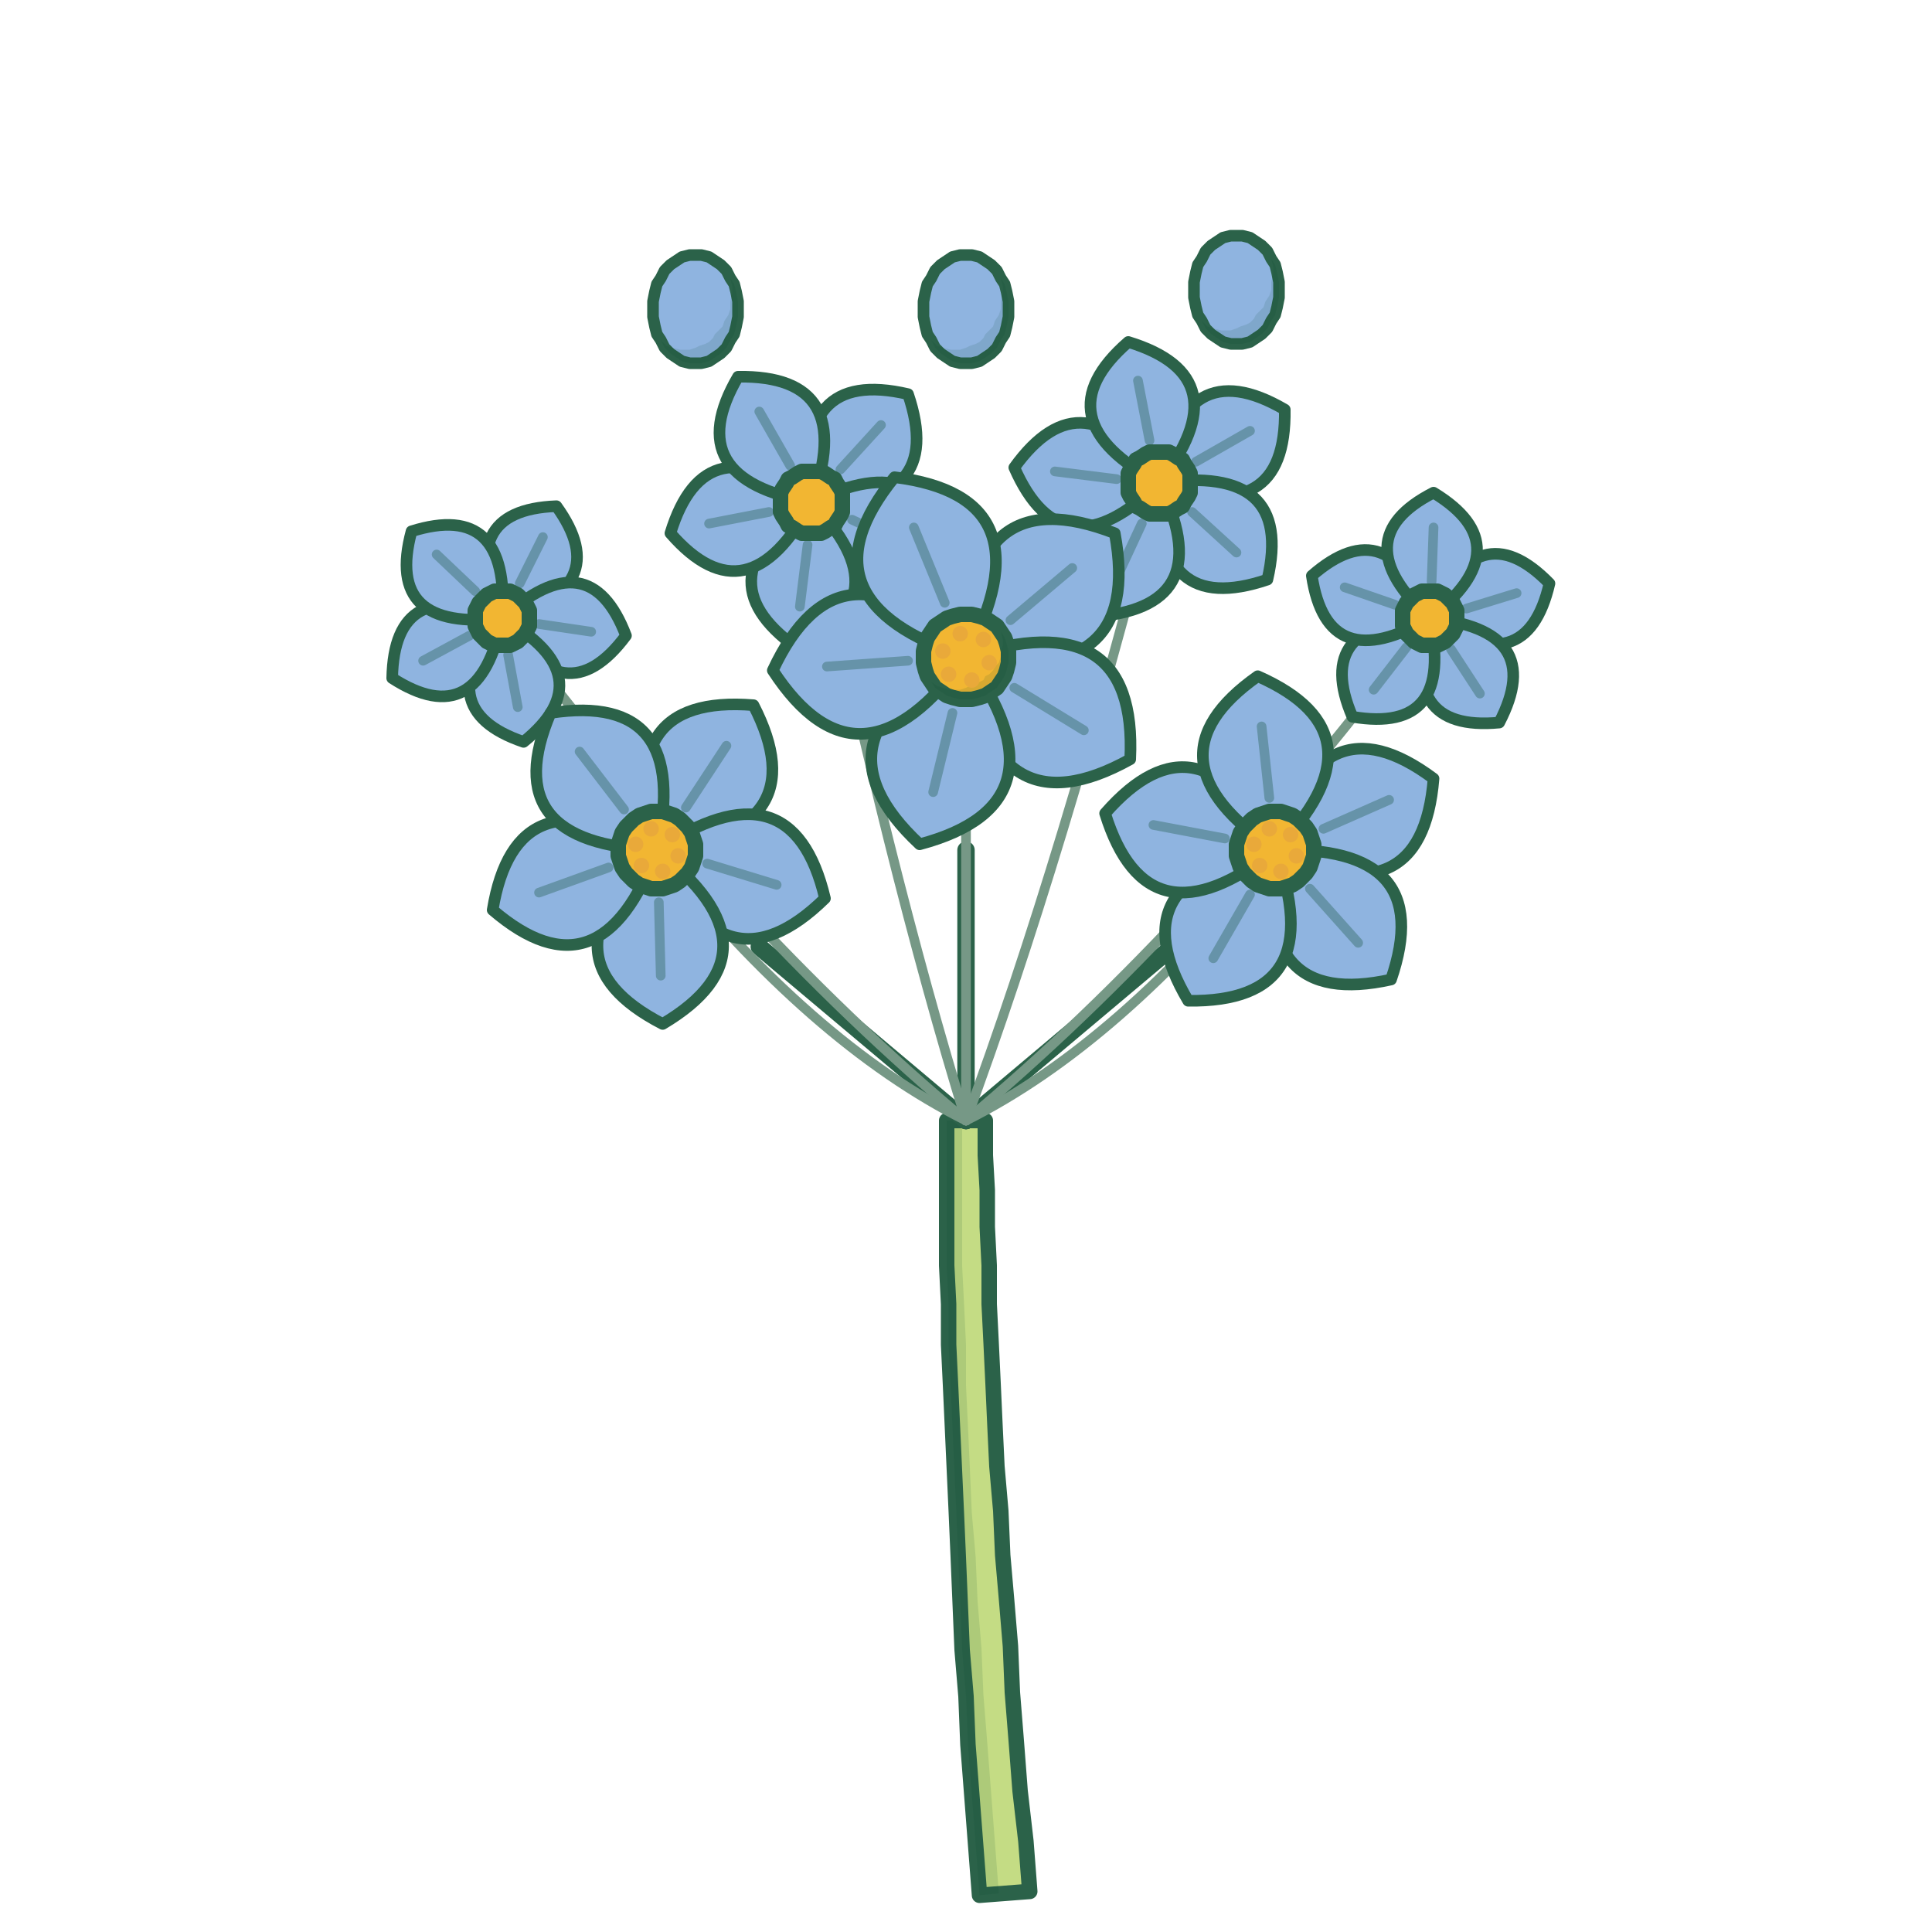
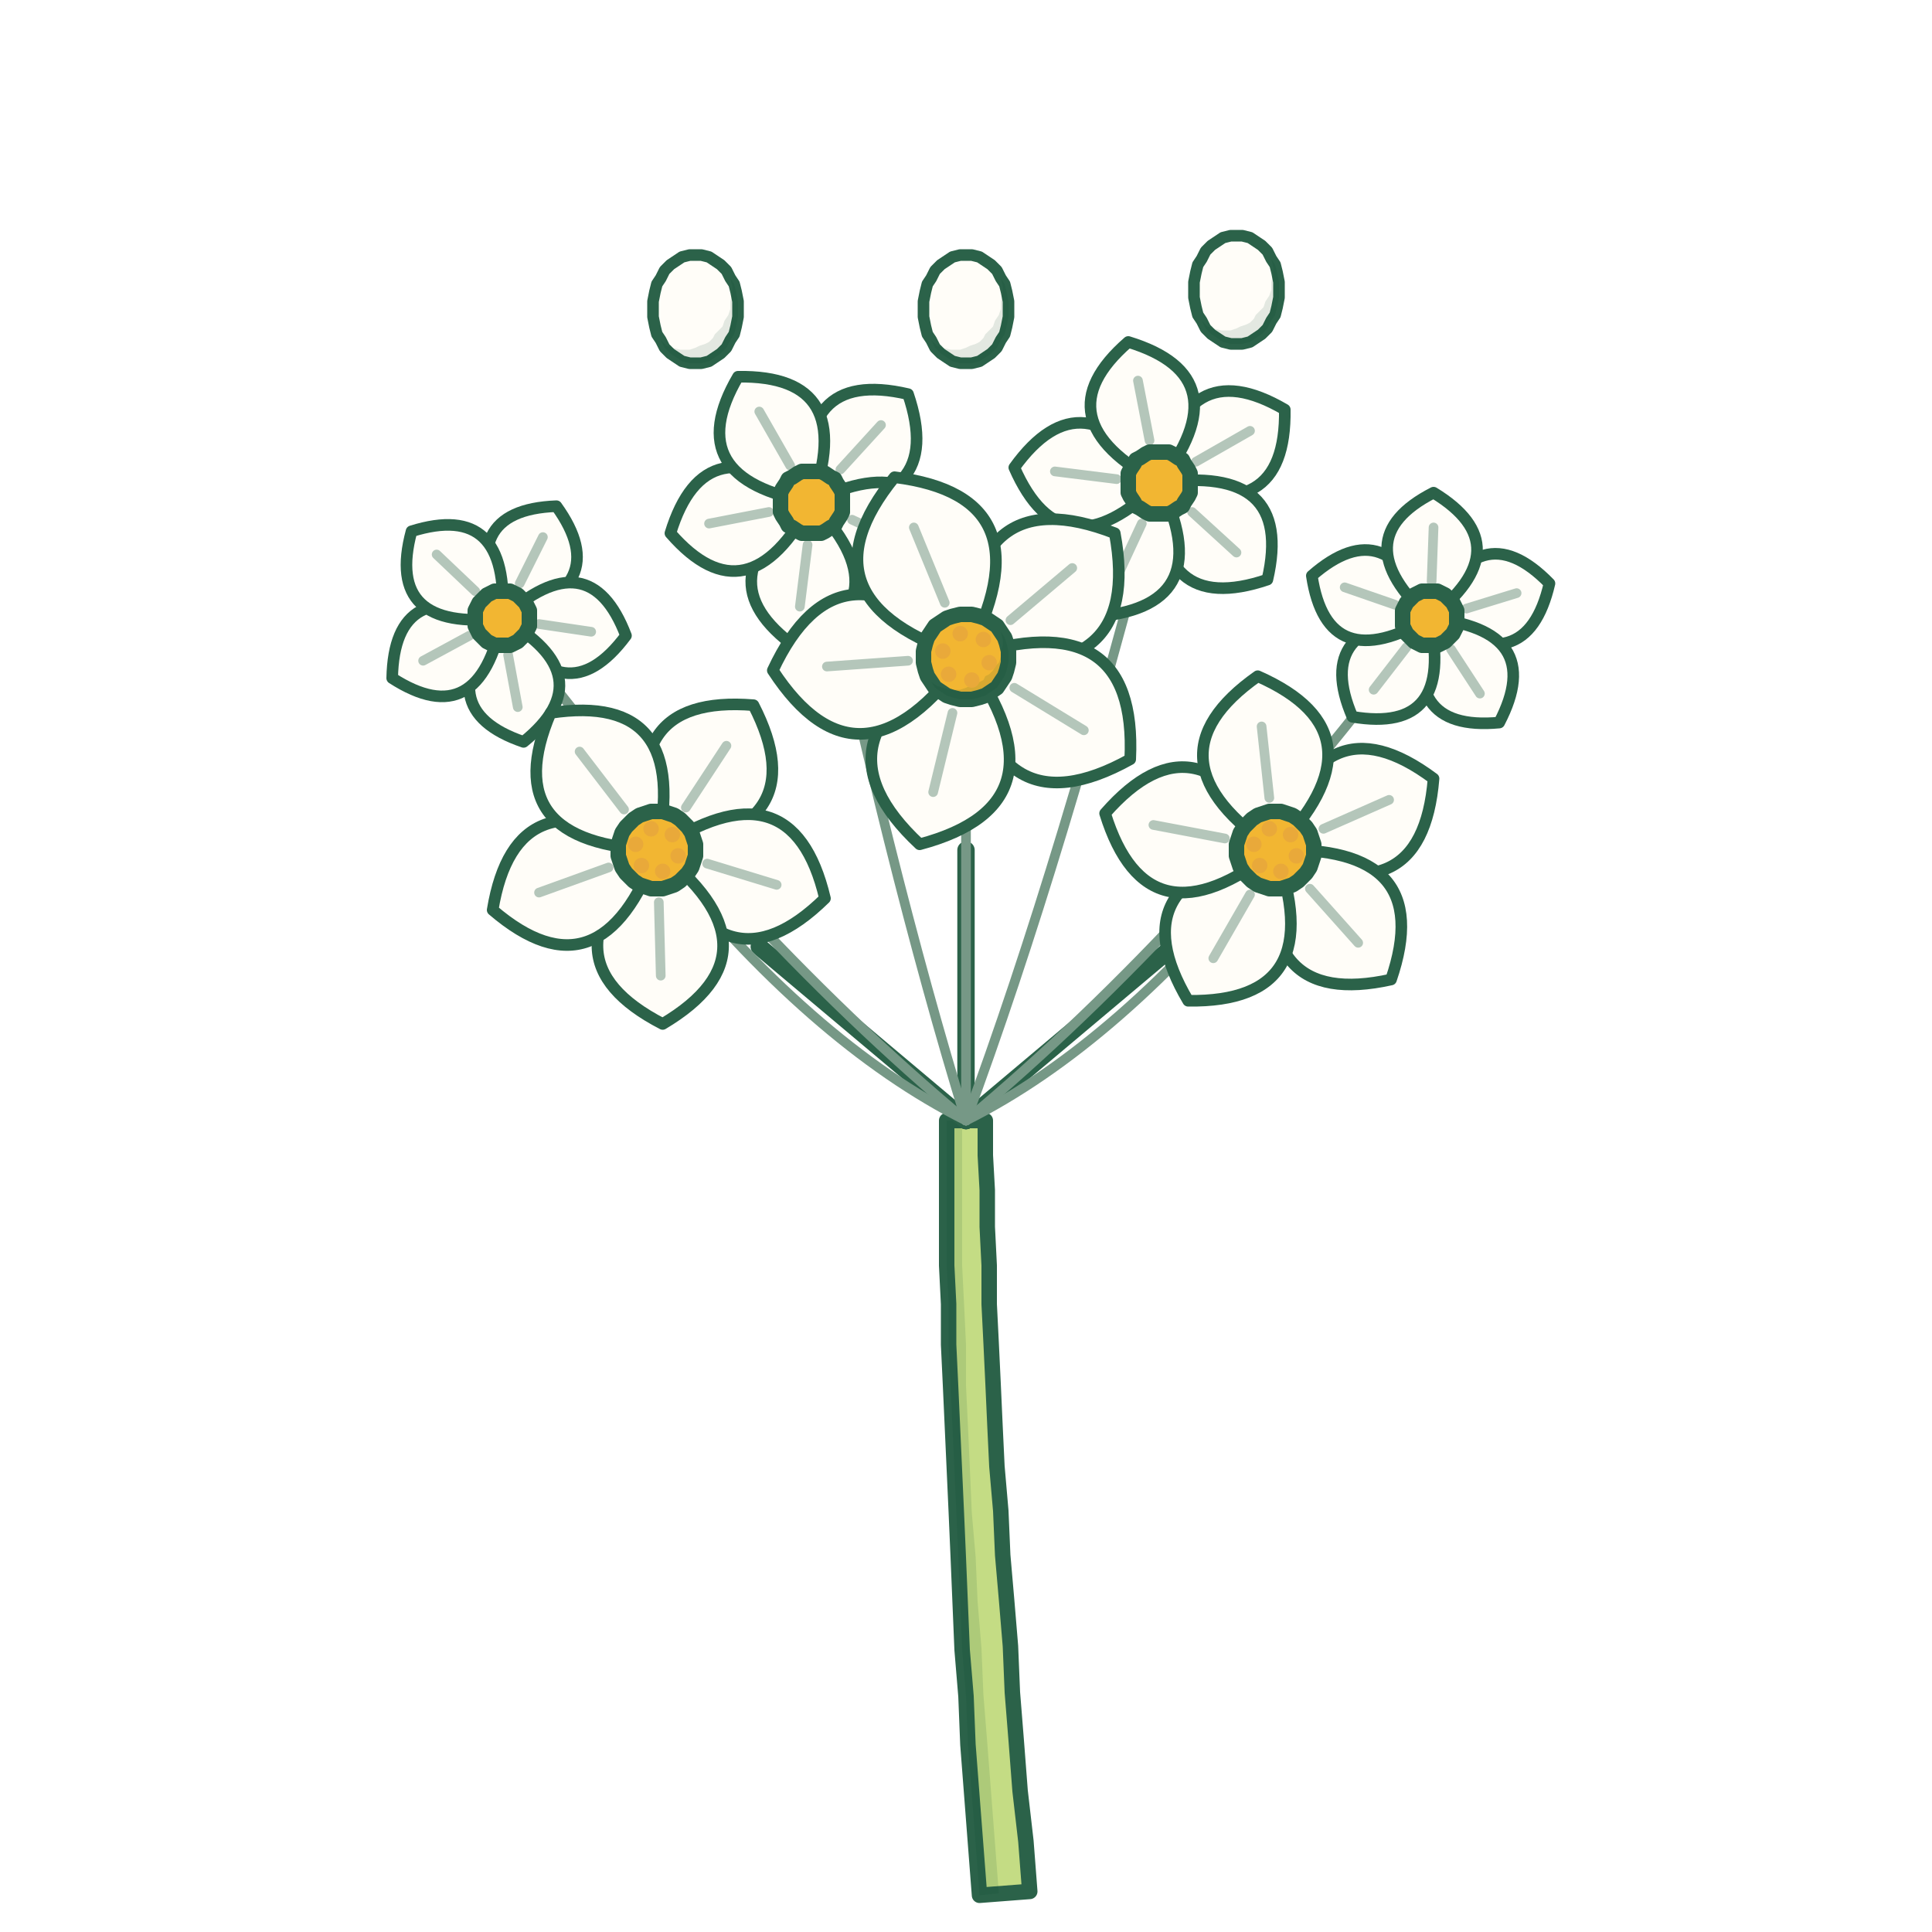
<svg xmlns="http://www.w3.org/2000/svg" width="100" height="100" viewBox="0 0 100 100">
  <g stroke-linecap="round" stroke-linejoin="round">
    <path d="M53.3,97.9 L53.1,95.3 L52.8,92.7 L52.6,90.1 L52.4,87.6 L52.3,85.2 L52.1,82.8 L51.9,80.5 L51.8,78.2 L51.6,75.9 L51.5,73.8 L51.4,71.6 L51.3,69.5 L51.2,67.5 L51.2,65.5 L51.1,63.5 L51.1,61.6 L51,59.8 L51,58 L49,58 L49,59.8 L49,61.7 L49,63.6 L49,65.5 L49.1,67.5 L49.1,69.6 L49.2,71.7 L49.3,73.9 L49.4,76.1 L49.5,78.3 L49.6,80.6 L49.7,83 L49.8,85.4 L50,87.8 L50.1,90.3 L50.3,92.9 L50.5,95.5 L50.7,98.1 Z" fill="#C4DC84" stroke="#2B6249" stroke-width="0.8" />
    <path d="M50.7,98.1 L50.5,95.5 L50.3,92.9 L50.1,90.3 L50,87.8 L49.8,85.4 L49.7,83 L49.6,80.6 L49.5,78.3 L49.4,76.1 L49.3,73.9 L49.2,71.7 L49.1,69.6 L49.1,67.5 L49,65.5 L49,63.6 L49,61.7 L49,59.8 L49,58 L49.8,58 L49.8,59.8 L49.8,61.7 L49.8,63.6 L49.8,65.5 L49.9,67.5 L50,69.6 L50,71.7 L50.1,73.8 L50.2,76 L50.3,78.3 L50.5,80.6 L50.6,82.9 L50.8,85.3 L50.9,87.7 L51.1,90.2 L51.3,92.8 L51.5,95.4 L51.7,98 Z" fill="#06472A" fill-opacity="0.12" stroke="none" />
    <path d="M50,58 L39.3,49" fill="none" stroke="#2B6249" stroke-width="0.9" />
    <path d="M50,58 L50,44" fill="none" stroke="#2B6249" stroke-width="0.9" />
    <path d="M50,58 L60.7,49" fill="none" stroke="#2B6249" stroke-width="0.9" />
    <path d="M50,58 Q55,44.5 60,25" fill="none" stroke="#769886" stroke-width="0.5" />
-     <path d="M60,25 Q66.6,27.4 66.5,21.2 Q61.2,18.1 60,25 Z" fill="#8FB4E0" stroke="#2B6249" stroke-width="0.6" />
-     <path d="M61.9,23.9 L64.7,22.3" fill="none" stroke="#6693A9" stroke-width="0.5" />
-     <path d="M60,25 Q59.7,32 65.6,30 Q67,24 60,25 Z" fill="#8FB4E0" stroke="#2B6249" stroke-width="0.6" />
-     <path d="M61.7,26.5 L64,28.6" fill="none" stroke="#6693A9" stroke-width="0.5" />
-     <path d="M60,25 Q53.2,26.9 56.9,31.9 Q63.1,31.3 60,25 Z" fill="#8FB4E0" stroke="#2B6249" stroke-width="0.6" />
-     <path d="M59.1,27.1 L57.8,29.9" fill="none" stroke="#6693A9" stroke-width="0.5" />
-     <path d="M60,25 Q56.1,19.2 52.5,24.2 Q55,29.9 60,25 Z" fill="#8FB4E0" stroke="#2B6249" stroke-width="0.6" />
-     <path d="M57.8,24.8 L54.6,24.4" fill="none" stroke="#6693A9" stroke-width="0.5" />
-     <path d="M60,25 Q64.3,19.5 58.4,17.7 Q53.8,21.7 60,25 Z" fill="#8FB4E0" stroke="#2B6249" stroke-width="0.6" />
-     <path d="M59.5,22.8 L58.9,19.7" fill="none" stroke="#6693A9" stroke-width="0.5" />
+     <path d="M60,25 Q66.6,27.4 66.5,21.2 Q61.2,18.1 60,25 Z" fill="#FFFDF8" stroke="#2B6249" stroke-width="0.6" />
+     <path d="M61.9,23.9 L64.7,22.3" fill="none" stroke="#B4C6BA" stroke-width="0.5" />
+     <path d="M60,25 Q59.7,32 65.6,30 Q67,24 60,25 Z" fill="#FFFDF8" stroke="#2B6249" stroke-width="0.6" />
+     <path d="M61.7,26.5 L64,28.6" fill="none" stroke="#B4C6BA" stroke-width="0.5" />
+     <path d="M60,25 Q53.2,26.9 56.9,31.9 Q63.1,31.3 60,25 Z" fill="#FFFDF8" stroke="#2B6249" stroke-width="0.6" />
+     <path d="M59.1,27.1 L57.8,29.9" fill="none" stroke="#B4C6BA" stroke-width="0.5" />
+     <path d="M60,25 Q56.1,19.2 52.5,24.2 Q55,29.9 60,25 Z" fill="#FFFDF8" stroke="#2B6249" stroke-width="0.6" />
+     <path d="M57.8,24.8 L54.6,24.4" fill="none" stroke="#B4C6BA" stroke-width="0.5" />
+     <path d="M60,25 Q64.3,19.5 58.4,17.7 Q53.8,21.7 60,25 Z" fill="#FFFDF8" stroke="#2B6249" stroke-width="0.6" />
+     <path d="M59.5,22.8 L58.9,19.7" fill="none" stroke="#B4C6BA" stroke-width="0.5" />
    <path d="M61.6,25 L61.6,25.3 L61.6,25.5 L61.5,25.7 L61.3,26 L61.2,26.2 L61,26.3 L60.7,26.5 L60.5,26.6 L60.3,26.6 L60,26.6 L59.7,26.6 L59.5,26.6 L59.3,26.5 L59,26.3 L58.8,26.2 L58.7,26 L58.5,25.7 L58.4,25.5 L58.4,25.3 L58.4,25 L58.4,24.7 L58.4,24.5 L58.5,24.3 L58.7,24 L58.8,23.8 L59,23.7 L59.3,23.5 L59.5,23.4 L59.7,23.4 L60,23.4 L60.3,23.4 L60.5,23.4 L60.7,23.5 L61,23.7 L61.2,23.8 L61.3,24 L61.5,24.3 L61.6,24.5 L61.6,24.7 Z" fill="#F2B632" stroke="#2B6249" stroke-width="0.8" />
    <path d="M50,58 Q46,45 42,26" fill="none" stroke="#769886" stroke-width="0.5" />
-     <path d="M42,26 Q49,26.3 47,20.4 Q41,19 42,26 Z" fill="#8FB4E0" stroke="#2B6249" stroke-width="0.6" />
-     <path d="M43.5,24.3 L45.6,22" fill="none" stroke="#6693A9" stroke-width="0.5" />
-     <path d="M42,26 Q43.9,32.8 48.9,29.1 Q48.3,22.9 42,26 Z" fill="#8FB4E0" stroke="#2B6249" stroke-width="0.6" />
-     <path d="M44.1,26.9 L46.9,28.2" fill="none" stroke="#6693A9" stroke-width="0.5" />
-     <path d="M42,26 Q36.2,29.9 41.2,33.5 Q46.9,31 42,26 Z" fill="#8FB4E0" stroke="#2B6249" stroke-width="0.6" />
-     <path d="M41.8,28.2 L41.4,31.4" fill="none" stroke="#6693A9" stroke-width="0.5" />
-     <path d="M42,26 Q36.5,21.7 34.7,27.6 Q38.7,32.2 42,26 Z" fill="#8FB4E0" stroke="#2B6249" stroke-width="0.6" />
-     <path d="M39.8,26.5 L36.7,27.1" fill="none" stroke="#6693A9" stroke-width="0.5" />
-     <path d="M42,26 Q44.4,19.4 38.2,19.5 Q35.1,24.8 42,26 Z" fill="#8FB4E0" stroke="#2B6249" stroke-width="0.6" />
-     <path d="M40.9,24.1 L39.3,21.3" fill="none" stroke="#6693A9" stroke-width="0.5" />
+     <path d="M42,26 Q49,26.3 47,20.4 Q41,19 42,26 Z" fill="#FFFDF8" stroke="#2B6249" stroke-width="0.6" />
+     <path d="M43.5,24.3 L45.6,22" fill="none" stroke="#B4C6BA" stroke-width="0.5" />
+     <path d="M42,26 Q43.9,32.8 48.9,29.1 Q48.3,22.9 42,26 Z" fill="#FFFDF8" stroke="#2B6249" stroke-width="0.6" />
+     <path d="M44.1,26.9 L46.9,28.2" fill="none" stroke="#B4C6BA" stroke-width="0.5" />
+     <path d="M42,26 Q36.2,29.9 41.2,33.5 Q46.9,31 42,26 Z" fill="#FFFDF8" stroke="#2B6249" stroke-width="0.6" />
+     <path d="M41.8,28.2 L41.4,31.4" fill="none" stroke="#B4C6BA" stroke-width="0.5" />
+     <path d="M42,26 Q36.5,21.7 34.7,27.6 Q38.7,32.2 42,26 Z" fill="#FFFDF8" stroke="#2B6249" stroke-width="0.6" />
+     <path d="M39.8,26.5 L36.7,27.1" fill="none" stroke="#B4C6BA" stroke-width="0.5" />
+     <path d="M42,26 Q44.4,19.4 38.2,19.5 Q35.1,24.8 42,26 Z" fill="#FFFDF8" stroke="#2B6249" stroke-width="0.6" />
+     <path d="M40.9,24.1 L39.3,21.3" fill="none" stroke="#B4C6BA" stroke-width="0.5" />
    <path d="M43.6,26 L43.6,26.3 L43.6,26.5 L43.5,26.7 L43.3,27 L43.2,27.2 L43,27.3 L42.7,27.5 L42.5,27.6 L42.3,27.6 L42,27.6 L41.7,27.6 L41.5,27.6 L41.3,27.5 L41,27.3 L40.8,27.2 L40.7,27 L40.5,26.7 L40.4,26.5 L40.4,26.3 L40.4,26 L40.4,25.7 L40.4,25.5 L40.5,25.3 L40.7,25 L40.8,24.8 L41,24.7 L41.3,24.5 L41.5,24.4 L41.7,24.4 L42,24.4 L42.3,24.4 L42.5,24.4 L42.7,24.5 L43,24.7 L43.2,24.8 L43.3,25 L43.5,25.3 L43.6,25.5 L43.6,25.7 Z" fill="#F2B632" stroke="#2B6249" stroke-width="0.8" />
    <path d="M50,58 Q38,48 26,32" fill="none" stroke="#769886" stroke-width="0.5" />
-     <path d="M26,32 Q31.9,30.5 28.8,26.2 Q23.5,26.4 26,32 Z" fill="#8FB4E0" stroke="#2B6249" stroke-width="0.6" />
-     <path d="M26.9,30.2 L28.1,27.8" fill="none" stroke="#6693A9" stroke-width="0.5" />
-     <path d="M26,32 Q29.2,37.2 32.4,32.9 Q30.5,27.9 26,32 Z" fill="#8FB4E0" stroke="#2B6249" stroke-width="0.6" />
-     <path d="M27.9,32.3 L30.6,32.7" fill="none" stroke="#6693A9" stroke-width="0.5" />
-     <path d="M26,32 Q22.1,36.7 27.1,38.4 Q31.3,35 26,32 Z" fill="#8FB4E0" stroke="#2B6249" stroke-width="0.6" />
-     <path d="M26.3,33.9 L26.8,36.6" fill="none" stroke="#6693A9" stroke-width="0.5" />
-     <path d="M26,32 Q20.4,29.7 20.3,35.1 Q24.8,38 26,32 Z" fill="#8FB4E0" stroke="#2B6249" stroke-width="0.6" />
-     <path d="M24.3,32.9 L21.9,34.2" fill="none" stroke="#6693A9" stroke-width="0.5" />
-     <path d="M26,32 Q26.4,25.9 21.3,27.5 Q19.9,32.7 26,32 Z" fill="#8FB4E0" stroke="#2B6249" stroke-width="0.6" />
-     <path d="M24.6,30.6 L22.6,28.7" fill="none" stroke="#6693A9" stroke-width="0.5" />
+     <path d="M26,32 Q31.9,30.5 28.8,26.2 Q23.5,26.4 26,32 Z" fill="#FFFDF8" stroke="#2B6249" stroke-width="0.6" />
+     <path d="M26.9,30.2 L28.1,27.8" fill="none" stroke="#B4C6BA" stroke-width="0.5" />
+     <path d="M26,32 Q29.2,37.2 32.4,32.9 Q30.5,27.9 26,32 Z" fill="#FFFDF8" stroke="#2B6249" stroke-width="0.6" />
+     <path d="M27.9,32.3 L30.6,32.7" fill="none" stroke="#B4C6BA" stroke-width="0.5" />
+     <path d="M26,32 Q22.1,36.7 27.1,38.4 Q31.3,35 26,32 Z" fill="#FFFDF8" stroke="#2B6249" stroke-width="0.6" />
+     <path d="M26.3,33.9 L26.8,36.6" fill="none" stroke="#B4C6BA" stroke-width="0.5" />
+     <path d="M26,32 Q20.4,29.7 20.3,35.1 Q24.8,38 26,32 Z" fill="#FFFDF8" stroke="#2B6249" stroke-width="0.6" />
+     <path d="M24.3,32.9 L21.9,34.2" fill="none" stroke="#B4C6BA" stroke-width="0.5" />
+     <path d="M26,32 Q26.4,25.9 21.3,27.5 Q19.9,32.7 26,32 Z" fill="#FFFDF8" stroke="#2B6249" stroke-width="0.6" />
+     <path d="M24.6,30.6 L22.6,28.7" fill="none" stroke="#B4C6BA" stroke-width="0.5" />
    <path d="M27.4,32 L27.4,32.2 L27.4,32.4 L27.3,32.6 L27.2,32.8 L27,33 L26.8,33.2 L26.6,33.3 L26.4,33.4 L26.2,33.4 L26,33.4 L25.8,33.4 L25.6,33.4 L25.4,33.3 L25.2,33.2 L25,33 L24.8,32.8 L24.7,32.6 L24.6,32.4 L24.6,32.2 L24.6,32 L24.6,31.8 L24.6,31.6 L24.7,31.4 L24.8,31.2 L25,31 L25.2,30.8 L25.4,30.7 L25.6,30.6 L25.8,30.6 L26,30.6 L26.2,30.6 L26.4,30.6 L26.6,30.7 L26.8,30.8 L27,31 L27.2,31.2 L27.3,31.4 L27.4,31.6 L27.4,31.8 Z" fill="#F2B632" stroke="#2B6249" stroke-width="0.8" />
    <path d="M50,58 Q62,48 74,32" fill="none" stroke="#769886" stroke-width="0.5" />
-     <path d="M74,32 Q79,35.4 80.2,30.2 Q76.5,26.4 74,32 Z" fill="#8FB4E0" stroke="#2B6249" stroke-width="0.6" />
-     <path d="M75.9,31.5 L78.5,30.7" fill="none" stroke="#6693A9" stroke-width="0.5" />
-     <path d="M74,32 Q72.3,37.9 77.6,37.4 Q80.1,32.6 74,32 Z" fill="#8FB4E0" stroke="#2B6249" stroke-width="0.6" />
-     <path d="M75.1,33.6 L76.6,35.9" fill="none" stroke="#6693A9" stroke-width="0.5" />
-     <path d="M74,32 Q67.9,32.2 70,37.1 Q75.3,38 74,32 Z" fill="#8FB4E0" stroke="#2B6249" stroke-width="0.6" />
-     <path d="M72.8,33.5 L71.1,35.7" fill="none" stroke="#6693A9" stroke-width="0.5" />
-     <path d="M74,32 Q71.9,26.3 67.9,29.8 Q68.7,35.1 74,32 Z" fill="#8FB4E0" stroke="#2B6249" stroke-width="0.6" />
-     <path d="M72.2,31.3 L69.6,30.4" fill="none" stroke="#6693A9" stroke-width="0.5" />
-     <path d="M74,32 Q78.8,28.3 74.2,25.5 Q69.5,27.9 74,32 Z" fill="#8FB4E0" stroke="#2B6249" stroke-width="0.6" />
-     <path d="M74.1,30.1 L74.2,27.3" fill="none" stroke="#6693A9" stroke-width="0.5" />
+     <path d="M74,32 Q79,35.4 80.2,30.2 Q76.5,26.4 74,32 Z" fill="#FFFDF8" stroke="#2B6249" stroke-width="0.6" />
+     <path d="M75.9,31.5 L78.5,30.7" fill="none" stroke="#B4C6BA" stroke-width="0.5" />
+     <path d="M74,32 Q72.3,37.9 77.6,37.4 Q80.1,32.6 74,32 Z" fill="#FFFDF8" stroke="#2B6249" stroke-width="0.6" />
+     <path d="M75.1,33.6 L76.6,35.9" fill="none" stroke="#B4C6BA" stroke-width="0.5" />
+     <path d="M74,32 Q67.9,32.2 70,37.1 Q75.3,38 74,32 Z" fill="#FFFDF8" stroke="#2B6249" stroke-width="0.6" />
+     <path d="M72.8,33.5 L71.1,35.7" fill="none" stroke="#B4C6BA" stroke-width="0.5" />
+     <path d="M74,32 Q71.9,26.3 67.9,29.8 Q68.7,35.1 74,32 Z" fill="#FFFDF8" stroke="#2B6249" stroke-width="0.6" />
+     <path d="M72.2,31.3 L69.6,30.4" fill="none" stroke="#B4C6BA" stroke-width="0.5" />
+     <path d="M74,32 Q78.8,28.3 74.2,25.5 Q69.5,27.9 74,32 Z" fill="#FFFDF8" stroke="#2B6249" stroke-width="0.6" />
+     <path d="M74.1,30.1 L74.2,27.3" fill="none" stroke="#B4C6BA" stroke-width="0.5" />
    <path d="M75.4,32 L75.4,32.2 L75.4,32.4 L75.3,32.6 L75.2,32.8 L75,33 L74.8,33.2 L74.6,33.3 L74.4,33.4 L74.2,33.4 L74,33.4 L73.8,33.4 L73.6,33.4 L73.4,33.3 L73.2,33.2 L73,33 L72.8,32.8 L72.7,32.6 L72.6,32.4 L72.6,32.2 L72.6,32 L72.6,31.8 L72.6,31.6 L72.7,31.4 L72.8,31.2 L73,31 L73.2,30.8 L73.4,30.7 L73.6,30.6 L73.8,30.6 L74,30.6 L74.2,30.6 L74.4,30.6 L74.6,30.7 L74.8,30.8 L75,31 L75.2,31.2 L75.3,31.4 L75.4,31.6 L75.4,31.8 Z" fill="#F2B632" stroke="#2B6249" stroke-width="0.8" />
    <path d="M50,58 Q50,49 50,34" fill="none" stroke="#769886" stroke-width="0.5" />
-     <path d="M50,34 Q59.2,35.7 57.7,27.6 Q50,24.6 50,34 Z" fill="#8FB4E0" stroke="#2B6249" stroke-width="0.6" />
-     <path d="M52.3,32.1 L55.5,29.4" fill="none" stroke="#6693A9" stroke-width="0.5" />
-     <path d="M50,34 Q51.3,43.3 58.5,39.3 Q58.9,31.1 50,34 Z" fill="#8FB4E0" stroke="#2B6249" stroke-width="0.6" />
-     <path d="M52.5,35.6 L56.1,37.8" fill="none" stroke="#6693A9" stroke-width="0.5" />
-     <path d="M50,34 Q41.6,38.1 47.6,43.7 Q55.5,41.6 50,34 Z" fill="#8FB4E0" stroke="#2B6249" stroke-width="0.6" />
-     <path d="M49.3,36.9 L48.3,41" fill="none" stroke="#6693A9" stroke-width="0.5" />
-     <path d="M50,34 Q43.5,27.2 40,34.7 Q44.5,41.6 50,34 Z" fill="#8FB4E0" stroke="#2B6249" stroke-width="0.6" />
-     <path d="M47,34.2 L42.8,34.5" fill="none" stroke="#6693A9" stroke-width="0.5" />
-     <path d="M50,34 Q54.4,25.7 46.3,24.7 Q41.1,31.1 50,34 Z" fill="#8FB4E0" stroke="#2B6249" stroke-width="0.6" />
-     <path d="M48.9,31.2 L47.3,27.3" fill="none" stroke="#6693A9" stroke-width="0.5" />
+     <path d="M50,34 Q59.2,35.7 57.7,27.6 Q50,24.6 50,34 Z" fill="#FFFDF8" stroke="#2B6249" stroke-width="0.6" />
+     <path d="M52.3,32.1 L55.5,29.4" fill="none" stroke="#B4C6BA" stroke-width="0.5" />
+     <path d="M50,34 Q51.3,43.3 58.5,39.3 Q58.9,31.1 50,34 Z" fill="#FFFDF8" stroke="#2B6249" stroke-width="0.6" />
+     <path d="M52.5,35.6 L56.1,37.8" fill="none" stroke="#B4C6BA" stroke-width="0.5" />
+     <path d="M50,34 Q41.6,38.1 47.6,43.7 Q55.5,41.6 50,34 Z" fill="#FFFDF8" stroke="#2B6249" stroke-width="0.6" />
+     <path d="M49.3,36.9 L48.3,41" fill="none" stroke="#B4C6BA" stroke-width="0.5" />
+     <path d="M50,34 Q43.5,27.2 40,34.7 Q44.5,41.6 50,34 Z" fill="#FFFDF8" stroke="#2B6249" stroke-width="0.6" />
+     <path d="M47,34.2 L42.8,34.5" fill="none" stroke="#B4C6BA" stroke-width="0.5" />
+     <path d="M50,34 Q54.4,25.7 46.3,24.7 Q41.1,31.1 50,34 Z" fill="#FFFDF8" stroke="#2B6249" stroke-width="0.6" />
+     <path d="M48.9,31.2 L47.3,27.3" fill="none" stroke="#B4C6BA" stroke-width="0.5" />
    <path d="M52.2,34 L52.2,34.3 L52.1,34.7 L52,35 L51.8,35.3 L51.6,35.6 L51.3,35.8 L51,36 L50.7,36.1 L50.3,36.2 L50,36.2 L49.7,36.2 L49.3,36.1 L49,36 L48.7,35.8 L48.4,35.6 L48.2,35.3 L48,35 L47.9,34.7 L47.8,34.3 L47.8,34 L47.8,33.7 L47.9,33.3 L48,33 L48.2,32.7 L48.4,32.4 L48.7,32.2 L49,32 L49.3,31.9 L49.7,31.8 L50,31.8 L50.3,31.8 L50.7,31.9 L51,32 L51.3,32.2 L51.6,32.4 L51.8,32.7 L52,33 L52.1,33.3 L52.2,33.7 Z" fill="#F2B632" stroke="#2B6249" stroke-width="0.8" />
    <path d="M51.8,32.7 L52,33 L52.1,33.3 L52.2,33.7 L52.2,34 L52.2,34.3 L52.1,34.7 L52,35 L51.8,35.3 L51.6,35.6 L51.3,35.8 L51,36 L50.7,36.1 L50.3,36.2 L50,36.2 L49.7,36.2 L49.3,36.1 L49,36 L48.7,35.8 L48.4,35.6 L48.2,35.3 L48.2,35.3 L48.5,35.5 L48.8,35.6 L49.2,35.7 L49.5,35.7 L49.7,35.7 L50,35.6 L50.2,35.5 L50.5,35.4 L50.7,35.3 L50.9,35.2 L51,35 L51.2,34.9 L51.4,34.7 L51.5,34.5 L51.7,34.3 L51.8,34 L51.8,33.7 L51.9,33.4 L51.9,33.1 L51.8,32.7 Z" fill="#06472A" fill-opacity="0.11" stroke="none" />
    <circle cx="51.2" cy="34.3" r="0.4" fill="#E9A93A" />
    <circle cx="50.3" cy="35.2" r="0.4" fill="#E9A93A" />
    <circle cx="49.1" cy="34.9" r="0.4" fill="#E9A93A" />
    <circle cx="48.8" cy="33.7" r="0.4" fill="#E9A93A" />
    <circle cx="49.7" cy="32.8" r="0.4" fill="#E9A93A" />
    <circle cx="50.9" cy="33.1" r="0.4" fill="#E9A93A" />
    <path d="M50,58 Q42,54 34,44" fill="none" stroke="#769886" stroke-width="0.5" />
-     <path d="M34,44 Q42.4,43.1 39,36.5 Q31.6,35.9 34,44 Z" fill="#8FB4E0" stroke="#2B6249" stroke-width="0.6" />
-     <path d="M35.5,41.8 L37.6,38.6" fill="none" stroke="#6693A9" stroke-width="0.5" />
-     <path d="M34,44 Q37.4,51.7 42.7,46.5 Q41,39.3 34,44 Z" fill="#8FB4E0" stroke="#2B6249" stroke-width="0.6" />
-     <path d="M36.6,44.7 L40.2,45.8" fill="none" stroke="#6693A9" stroke-width="0.5" />
-     <path d="M34,44 Q27.7,49.6 34.3,53 Q40.7,49.2 34,44 Z" fill="#8FB4E0" stroke="#2B6249" stroke-width="0.6" />
-     <path d="M34.1,46.7 L34.2,50.5" fill="none" stroke="#6693A9" stroke-width="0.5" />
-     <path d="M34,44 Q26.7,39.8 25.5,47.1 Q31.1,51.9 34,44 Z" fill="#8FB4E0" stroke="#2B6249" stroke-width="0.6" />
-     <path d="M31.5,44.9 L27.9,46.2" fill="none" stroke="#6693A9" stroke-width="0.5" />
-     <path d="M34,44 Q35.8,35.8 28.5,36.9 Q25.6,43.7 34,44 Z" fill="#8FB4E0" stroke="#2B6249" stroke-width="0.6" />
-     <path d="M32.3,41.9 L30,38.9" fill="none" stroke="#6693A9" stroke-width="0.5" />
+     <path d="M34,44 Q42.4,43.1 39,36.5 Q31.6,35.9 34,44 Z" fill="#FFFDF8" stroke="#2B6249" stroke-width="0.6" />
+     <path d="M35.5,41.8 L37.6,38.6" fill="none" stroke="#B4C6BA" stroke-width="0.5" />
+     <path d="M34,44 Q37.4,51.7 42.7,46.5 Q41,39.3 34,44 Z" fill="#FFFDF8" stroke="#2B6249" stroke-width="0.6" />
+     <path d="M36.6,44.7 L40.2,45.8" fill="none" stroke="#B4C6BA" stroke-width="0.5" />
+     <path d="M34,44 Q27.7,49.6 34.3,53 Q40.7,49.2 34,44 Z" fill="#FFFDF8" stroke="#2B6249" stroke-width="0.6" />
+     <path d="M34.1,46.7 L34.2,50.5" fill="none" stroke="#B4C6BA" stroke-width="0.5" />
+     <path d="M34,44 Q26.7,39.8 25.5,47.1 Q31.1,51.9 34,44 Z" fill="#FFFDF8" stroke="#2B6249" stroke-width="0.6" />
+     <path d="M31.5,44.9 L27.9,46.2" fill="none" stroke="#B4C6BA" stroke-width="0.5" />
+     <path d="M34,44 Q35.8,35.8 28.5,36.9 Q25.6,43.7 34,44 Z" fill="#FFFDF8" stroke="#2B6249" stroke-width="0.6" />
+     <path d="M32.3,41.9 L30,38.9" fill="none" stroke="#B4C6BA" stroke-width="0.5" />
    <path d="M36,44 L36,44.3 L35.9,44.6 L35.8,44.9 L35.6,45.2 L35.4,45.4 L35.2,45.6 L34.9,45.8 L34.6,45.9 L34.3,46 L34,46 L33.7,46 L33.4,45.9 L33.1,45.8 L32.8,45.6 L32.6,45.4 L32.4,45.2 L32.2,44.9 L32.1,44.6 L32,44.3 L32,44 L32,43.7 L32.1,43.4 L32.2,43.1 L32.4,42.8 L32.6,42.6 L32.8,42.4 L33.1,42.2 L33.4,42.1 L33.7,42 L34,42 L34.3,42 L34.6,42.1 L34.9,42.2 L35.2,42.4 L35.4,42.6 L35.6,42.8 L35.8,43.1 L35.9,43.4 L36,43.7 Z" fill="#F2B632" stroke="#2B6249" stroke-width="0.8" />
    <circle cx="35.1" cy="44.3" r="0.4" fill="#E9A93A" />
    <circle cx="34.3" cy="45.1" r="0.4" fill="#E9A93A" />
    <circle cx="33.2" cy="44.8" r="0.4" fill="#E9A93A" />
    <circle cx="32.9" cy="43.7" r="0.4" fill="#E9A93A" />
    <circle cx="33.7" cy="42.9" r="0.4" fill="#E9A93A" />
    <circle cx="34.8" cy="43.2" r="0.4" fill="#E9A93A" />
    <path d="M50,58 Q58,54 66,44" fill="none" stroke="#769886" stroke-width="0.5" />
-     <path d="M66,44 Q73.6,47.7 74.2,40.3 Q68.3,35.9 66,44 Z" fill="#8FB4E0" stroke="#2B6249" stroke-width="0.6" />
-     <path d="M68.5,42.9 L71.9,41.4" fill="none" stroke="#6693A9" stroke-width="0.5" />
-     <path d="M66,44 Q64.8,52.3 72,50.7 Q74.4,43.7 66,44 Z" fill="#8FB4E0" stroke="#2B6249" stroke-width="0.6" />
-     <path d="M67.8,46 L70.3,48.8" fill="none" stroke="#6693A9" stroke-width="0.5" />
-     <path d="M66,44 Q57.7,45.4 61.5,51.8 Q68.9,51.9 66,44 Z" fill="#8FB4E0" stroke="#2B6249" stroke-width="0.6" />
-     <path d="M64.7,46.3 L62.8,49.6" fill="none" stroke="#6693A9" stroke-width="0.5" />
-     <path d="M66,44 Q62.1,36.5 57.2,42.1 Q59.4,49.2 66,44 Z" fill="#8FB4E0" stroke="#2B6249" stroke-width="0.6" />
-     <path d="M63.4,43.4 L59.7,42.7" fill="none" stroke="#6693A9" stroke-width="0.5" />
-     <path d="M66,44 Q71.9,38 65.1,35 Q59,39.3 66,44 Z" fill="#8FB4E0" stroke="#2B6249" stroke-width="0.6" />
-     <path d="M65.7,41.3 L65.3,37.6" fill="none" stroke="#6693A9" stroke-width="0.5" />
+     <path d="M66,44 Q73.6,47.7 74.2,40.3 Q68.3,35.9 66,44 Z" fill="#FFFDF8" stroke="#2B6249" stroke-width="0.6" />
+     <path d="M68.5,42.9 L71.9,41.4" fill="none" stroke="#B4C6BA" stroke-width="0.5" />
+     <path d="M66,44 Q64.8,52.3 72,50.7 Q74.4,43.7 66,44 Z" fill="#FFFDF8" stroke="#2B6249" stroke-width="0.6" />
+     <path d="M67.8,46 L70.3,48.8" fill="none" stroke="#B4C6BA" stroke-width="0.5" />
+     <path d="M66,44 Q57.7,45.4 61.5,51.8 Q68.9,51.9 66,44 Z" fill="#FFFDF8" stroke="#2B6249" stroke-width="0.6" />
+     <path d="M64.7,46.3 L62.8,49.6" fill="none" stroke="#B4C6BA" stroke-width="0.5" />
+     <path d="M66,44 Q62.1,36.5 57.2,42.1 Q59.4,49.2 66,44 Z" fill="#FFFDF8" stroke="#2B6249" stroke-width="0.6" />
+     <path d="M63.4,43.4 L59.7,42.7" fill="none" stroke="#B4C6BA" stroke-width="0.5" />
+     <path d="M66,44 Q71.9,38 65.1,35 Q59,39.3 66,44 Z" fill="#FFFDF8" stroke="#2B6249" stroke-width="0.6" />
+     <path d="M65.7,41.3 L65.3,37.6" fill="none" stroke="#B4C6BA" stroke-width="0.5" />
    <path d="M68,44 L68,44.3 L67.9,44.6 L67.8,44.9 L67.6,45.2 L67.4,45.4 L67.2,45.6 L66.9,45.8 L66.6,45.9 L66.3,46 L66,46 L65.7,46 L65.4,45.9 L65.1,45.8 L64.8,45.6 L64.6,45.4 L64.4,45.2 L64.2,44.9 L64.1,44.6 L64,44.3 L64,44 L64,43.7 L64.1,43.4 L64.2,43.1 L64.4,42.8 L64.6,42.6 L64.8,42.4 L65.1,42.2 L65.4,42.1 L65.7,42 L66,42 L66.3,42 L66.6,42.1 L66.9,42.2 L67.2,42.4 L67.4,42.6 L67.6,42.8 L67.8,43.1 L67.9,43.4 L68,43.7 Z" fill="#F2B632" stroke="#2B6249" stroke-width="0.8" />
    <circle cx="67.1" cy="44.3" r="0.4" fill="#E9A93A" />
    <circle cx="66.3" cy="45.1" r="0.4" fill="#E9A93A" />
    <circle cx="65.2" cy="44.8" r="0.4" fill="#E9A93A" />
    <circle cx="64.9" cy="43.7" r="0.4" fill="#E9A93A" />
    <circle cx="65.7" cy="42.9" r="0.4" fill="#E9A93A" />
    <circle cx="66.8" cy="43.2" r="0.4" fill="#E9A93A" />
-     <path d="M52.2,16 L52.2,16.4 L52.1,16.9 L52,17.3 L51.8,17.6 L51.6,18 L51.3,18.3 L51,18.5 L50.7,18.7 L50.3,18.8 L50,18.8 L49.7,18.8 L49.3,18.7 L49,18.5 L48.7,18.3 L48.4,18 L48.2,17.6 L48,17.3 L47.9,16.9 L47.8,16.4 L47.8,16 L47.8,15.6 L47.9,15.1 L48,14.7 L48.2,14.4 L48.4,14 L48.7,13.7 L49,13.5 L49.3,13.3 L49.7,13.2 L50,13.2 L50.3,13.2 L50.7,13.3 L51,13.5 L51.3,13.7 L51.6,14 L51.8,14.4 L52,14.7 L52.1,15.1 L52.2,15.6 Z" fill="#8FB4E0" stroke="#2B6249" stroke-width="0.6" />
+     <path d="M52.2,16 L52.2,16.4 L52.1,16.9 L52,17.3 L51.8,17.6 L51.6,18 L51.3,18.3 L51,18.5 L50.7,18.7 L50.3,18.8 L50,18.8 L49.7,18.8 L49.3,18.7 L49,18.5 L48.7,18.3 L48.4,18 L48.2,17.6 L48,17.3 L47.9,16.9 L47.8,16.4 L47.8,16 L47.8,15.6 L47.9,15.1 L48,14.7 L48.2,14.4 L48.4,14 L48.7,13.7 L49,13.5 L49.3,13.3 L49.7,13.2 L50,13.2 L50.3,13.2 L50.7,13.3 L51,13.5 L51.3,13.7 L51.6,14 L51.8,14.4 L52,14.7 L52.1,15.1 L52.2,15.6 Z" fill="#FFFDF8" stroke="#2B6249" stroke-width="0.6" />
    <path d="M51.8,14.4 L52,14.7 L52.1,15.1 L52.2,15.6 L52.2,16 L52.2,16.4 L52.1,16.9 L52,17.3 L51.8,17.6 L51.6,18 L51.3,18.3 L51,18.5 L50.7,18.7 L50.3,18.8 L50,18.8 L49.7,18.8 L49.3,18.7 L49,18.5 L48.7,18.3 L48.4,18 L48.2,17.6 L48.2,17.6 L48.5,17.9 L48.8,18 L49.2,18.1 L49.5,18.1 L49.7,18.1 L50,18 L50.2,17.9 L50.5,17.8 L50.7,17.7 L50.9,17.5 L51,17.3 L51.2,17.1 L51.4,16.9 L51.5,16.6 L51.7,16.3 L51.8,16 L51.8,15.6 L51.9,15.2 L51.9,14.8 L51.8,14.4 Z" fill="#06472A" fill-opacity="0.11" stroke="none" />
-     <path d="M38.2,16 L38.2,16.4 L38.1,16.9 L38,17.3 L37.8,17.6 L37.6,18 L37.3,18.3 L37,18.5 L36.7,18.7 L36.3,18.8 L36,18.8 L35.7,18.8 L35.3,18.7 L35,18.5 L34.7,18.3 L34.4,18 L34.2,17.6 L34,17.3 L33.9,16.9 L33.8,16.4 L33.8,16 L33.8,15.6 L33.9,15.1 L34,14.7 L34.2,14.4 L34.4,14 L34.7,13.7 L35,13.5 L35.3,13.3 L35.7,13.2 L36,13.2 L36.3,13.2 L36.7,13.3 L37,13.5 L37.3,13.7 L37.6,14 L37.8,14.4 L38,14.7 L38.1,15.1 L38.2,15.6 Z" fill="#8FB4E0" stroke="#2B6249" stroke-width="0.6" />
+     <path d="M38.2,16 L38.2,16.4 L38.1,16.9 L38,17.3 L37.8,17.6 L37.6,18 L37.3,18.3 L37,18.5 L36.7,18.7 L36.3,18.8 L36,18.8 L35.7,18.8 L35.3,18.7 L35,18.5 L34.7,18.3 L34.4,18 L34.2,17.6 L34,17.3 L33.9,16.9 L33.8,16.4 L33.8,16 L33.8,15.6 L33.9,15.1 L34,14.7 L34.2,14.4 L34.4,14 L34.7,13.7 L35,13.5 L35.3,13.3 L35.7,13.2 L36,13.2 L36.3,13.2 L36.7,13.3 L37,13.5 L37.3,13.7 L37.6,14 L37.8,14.4 L38,14.7 L38.1,15.1 L38.2,15.6 Z" fill="#FFFDF8" stroke="#2B6249" stroke-width="0.6" />
    <path d="M37.8,14.4 L38,14.7 L38.1,15.1 L38.2,15.6 L38.2,16 L38.2,16.4 L38.1,16.9 L38,17.3 L37.8,17.6 L37.6,18 L37.3,18.3 L37,18.5 L36.7,18.7 L36.3,18.8 L36,18.8 L35.7,18.8 L35.3,18.7 L35,18.5 L34.7,18.3 L34.4,18 L34.2,17.6 L34.2,17.6 L34.5,17.9 L34.8,18 L35.2,18.1 L35.5,18.1 L35.7,18.1 L36,18 L36.2,17.9 L36.5,17.8 L36.7,17.7 L36.9,17.5 L37,17.3 L37.2,17.1 L37.4,16.9 L37.5,16.6 L37.7,16.3 L37.8,16 L37.8,15.6 L37.9,15.2 L37.9,14.8 L37.8,14.4 Z" fill="#06472A" fill-opacity="0.11" stroke="none" />
-     <path d="M66.2,15 L66.2,15.4 L66.1,15.9 L66,16.3 L65.8,16.6 L65.6,17 L65.3,17.3 L65,17.5 L64.7,17.7 L64.3,17.8 L64,17.8 L63.7,17.8 L63.3,17.7 L63,17.5 L62.7,17.3 L62.4,17 L62.2,16.6 L62,16.3 L61.9,15.9 L61.8,15.4 L61.8,15 L61.8,14.6 L61.9,14.1 L62,13.7 L62.2,13.4 L62.4,13 L62.7,12.7 L63,12.5 L63.3,12.3 L63.7,12.2 L64,12.2 L64.3,12.2 L64.7,12.3 L65,12.5 L65.3,12.7 L65.6,13 L65.8,13.4 L66,13.7 L66.1,14.1 L66.2,14.6 Z" fill="#8FB4E0" stroke="#2B6249" stroke-width="0.6" />
+     <path d="M66.2,15 L66.2,15.4 L66.1,15.9 L66,16.3 L65.8,16.6 L65.6,17 L65.3,17.3 L65,17.5 L64.7,17.7 L64.3,17.8 L64,17.8 L63.7,17.8 L63.3,17.7 L63,17.5 L62.7,17.3 L62.4,17 L62.2,16.6 L62,16.3 L61.9,15.9 L61.8,15.4 L61.8,15 L61.8,14.6 L61.9,14.1 L62,13.7 L62.2,13.4 L62.4,13 L62.7,12.7 L63,12.5 L63.3,12.3 L63.7,12.2 L64,12.2 L64.3,12.2 L64.7,12.3 L65,12.5 L65.3,12.7 L65.6,13 L65.8,13.4 L66,13.7 L66.1,14.1 L66.2,14.6 Z" fill="#FFFDF8" stroke="#2B6249" stroke-width="0.6" />
    <path d="M65.8,13.4 L66,13.7 L66.1,14.1 L66.2,14.6 L66.2,15 L66.2,15.4 L66.1,15.9 L66,16.3 L65.8,16.6 L65.6,17 L65.3,17.3 L65,17.5 L64.7,17.7 L64.3,17.8 L64,17.8 L63.7,17.8 L63.3,17.7 L63,17.5 L62.7,17.3 L62.4,17 L62.2,16.6 L62.2,16.6 L62.5,16.9 L62.8,17 L63.2,17.1 L63.5,17.1 L63.7,17.1 L64,17 L64.2,16.9 L64.5,16.8 L64.7,16.7 L64.9,16.5 L65,16.3 L65.2,16.1 L65.4,15.9 L65.5,15.6 L65.7,15.3 L65.8,15 L65.8,14.6 L65.9,14.2 L65.9,13.8 L65.8,13.4 Z" fill="#06472A" fill-opacity="0.11" stroke="none" />
  </g>
</svg>
